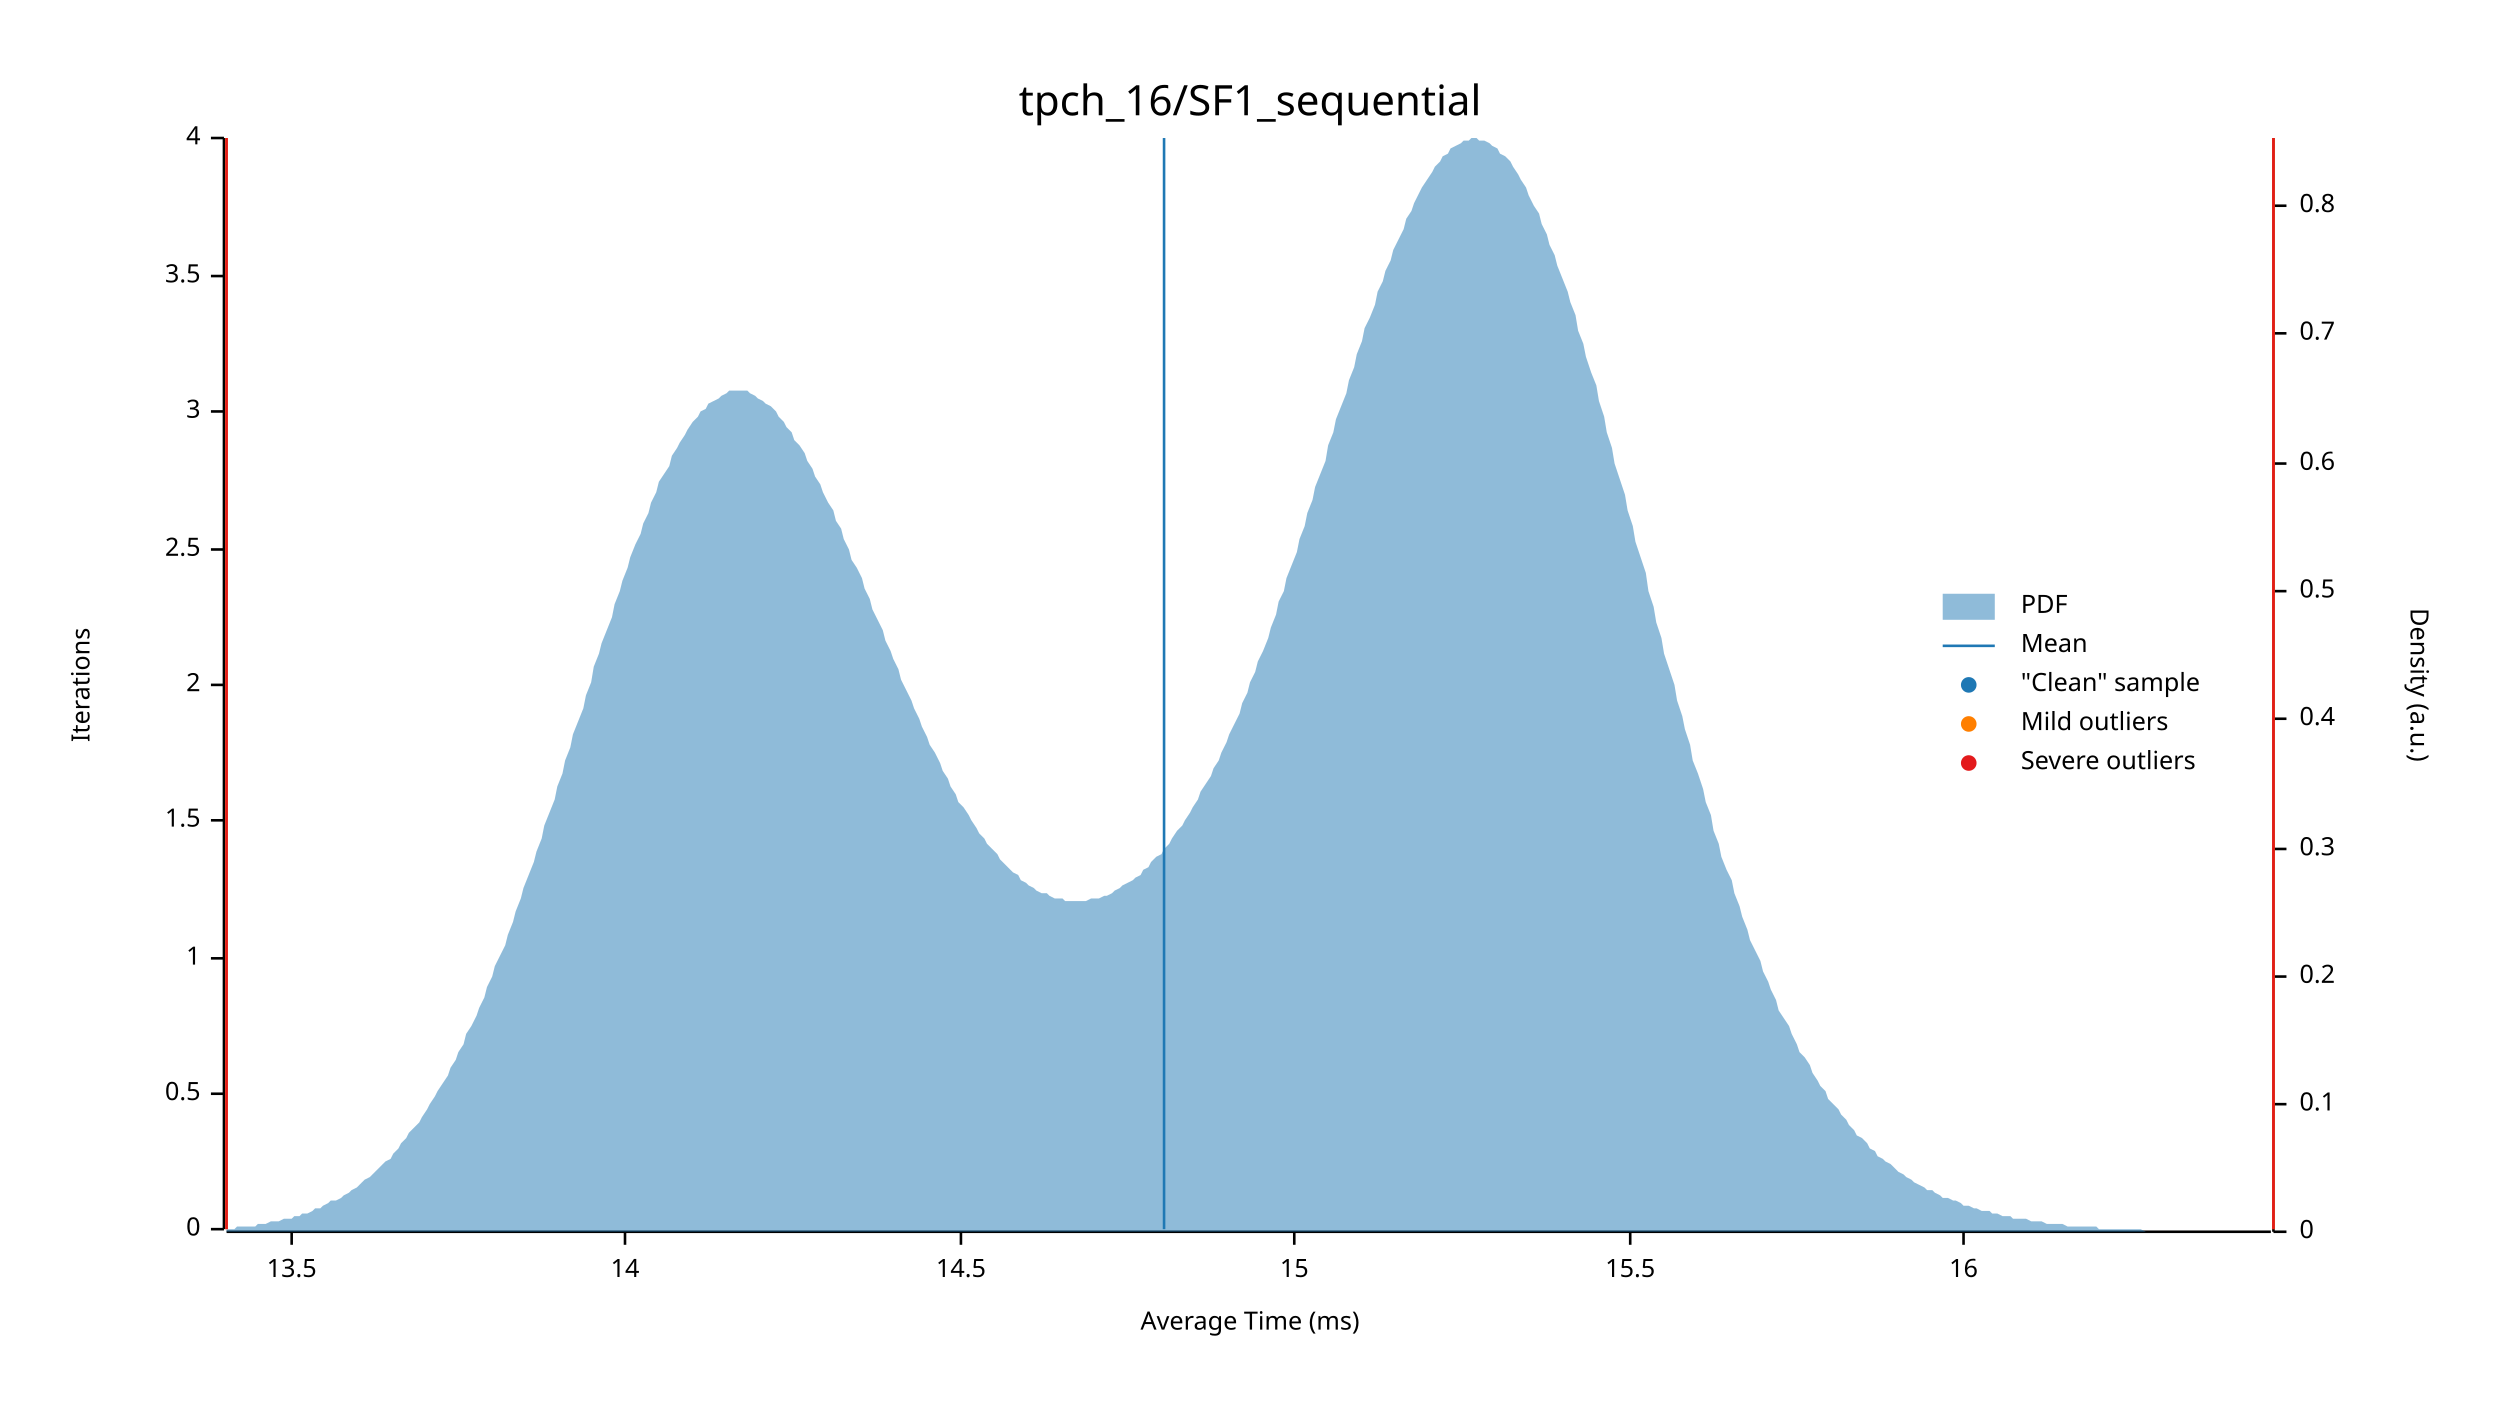
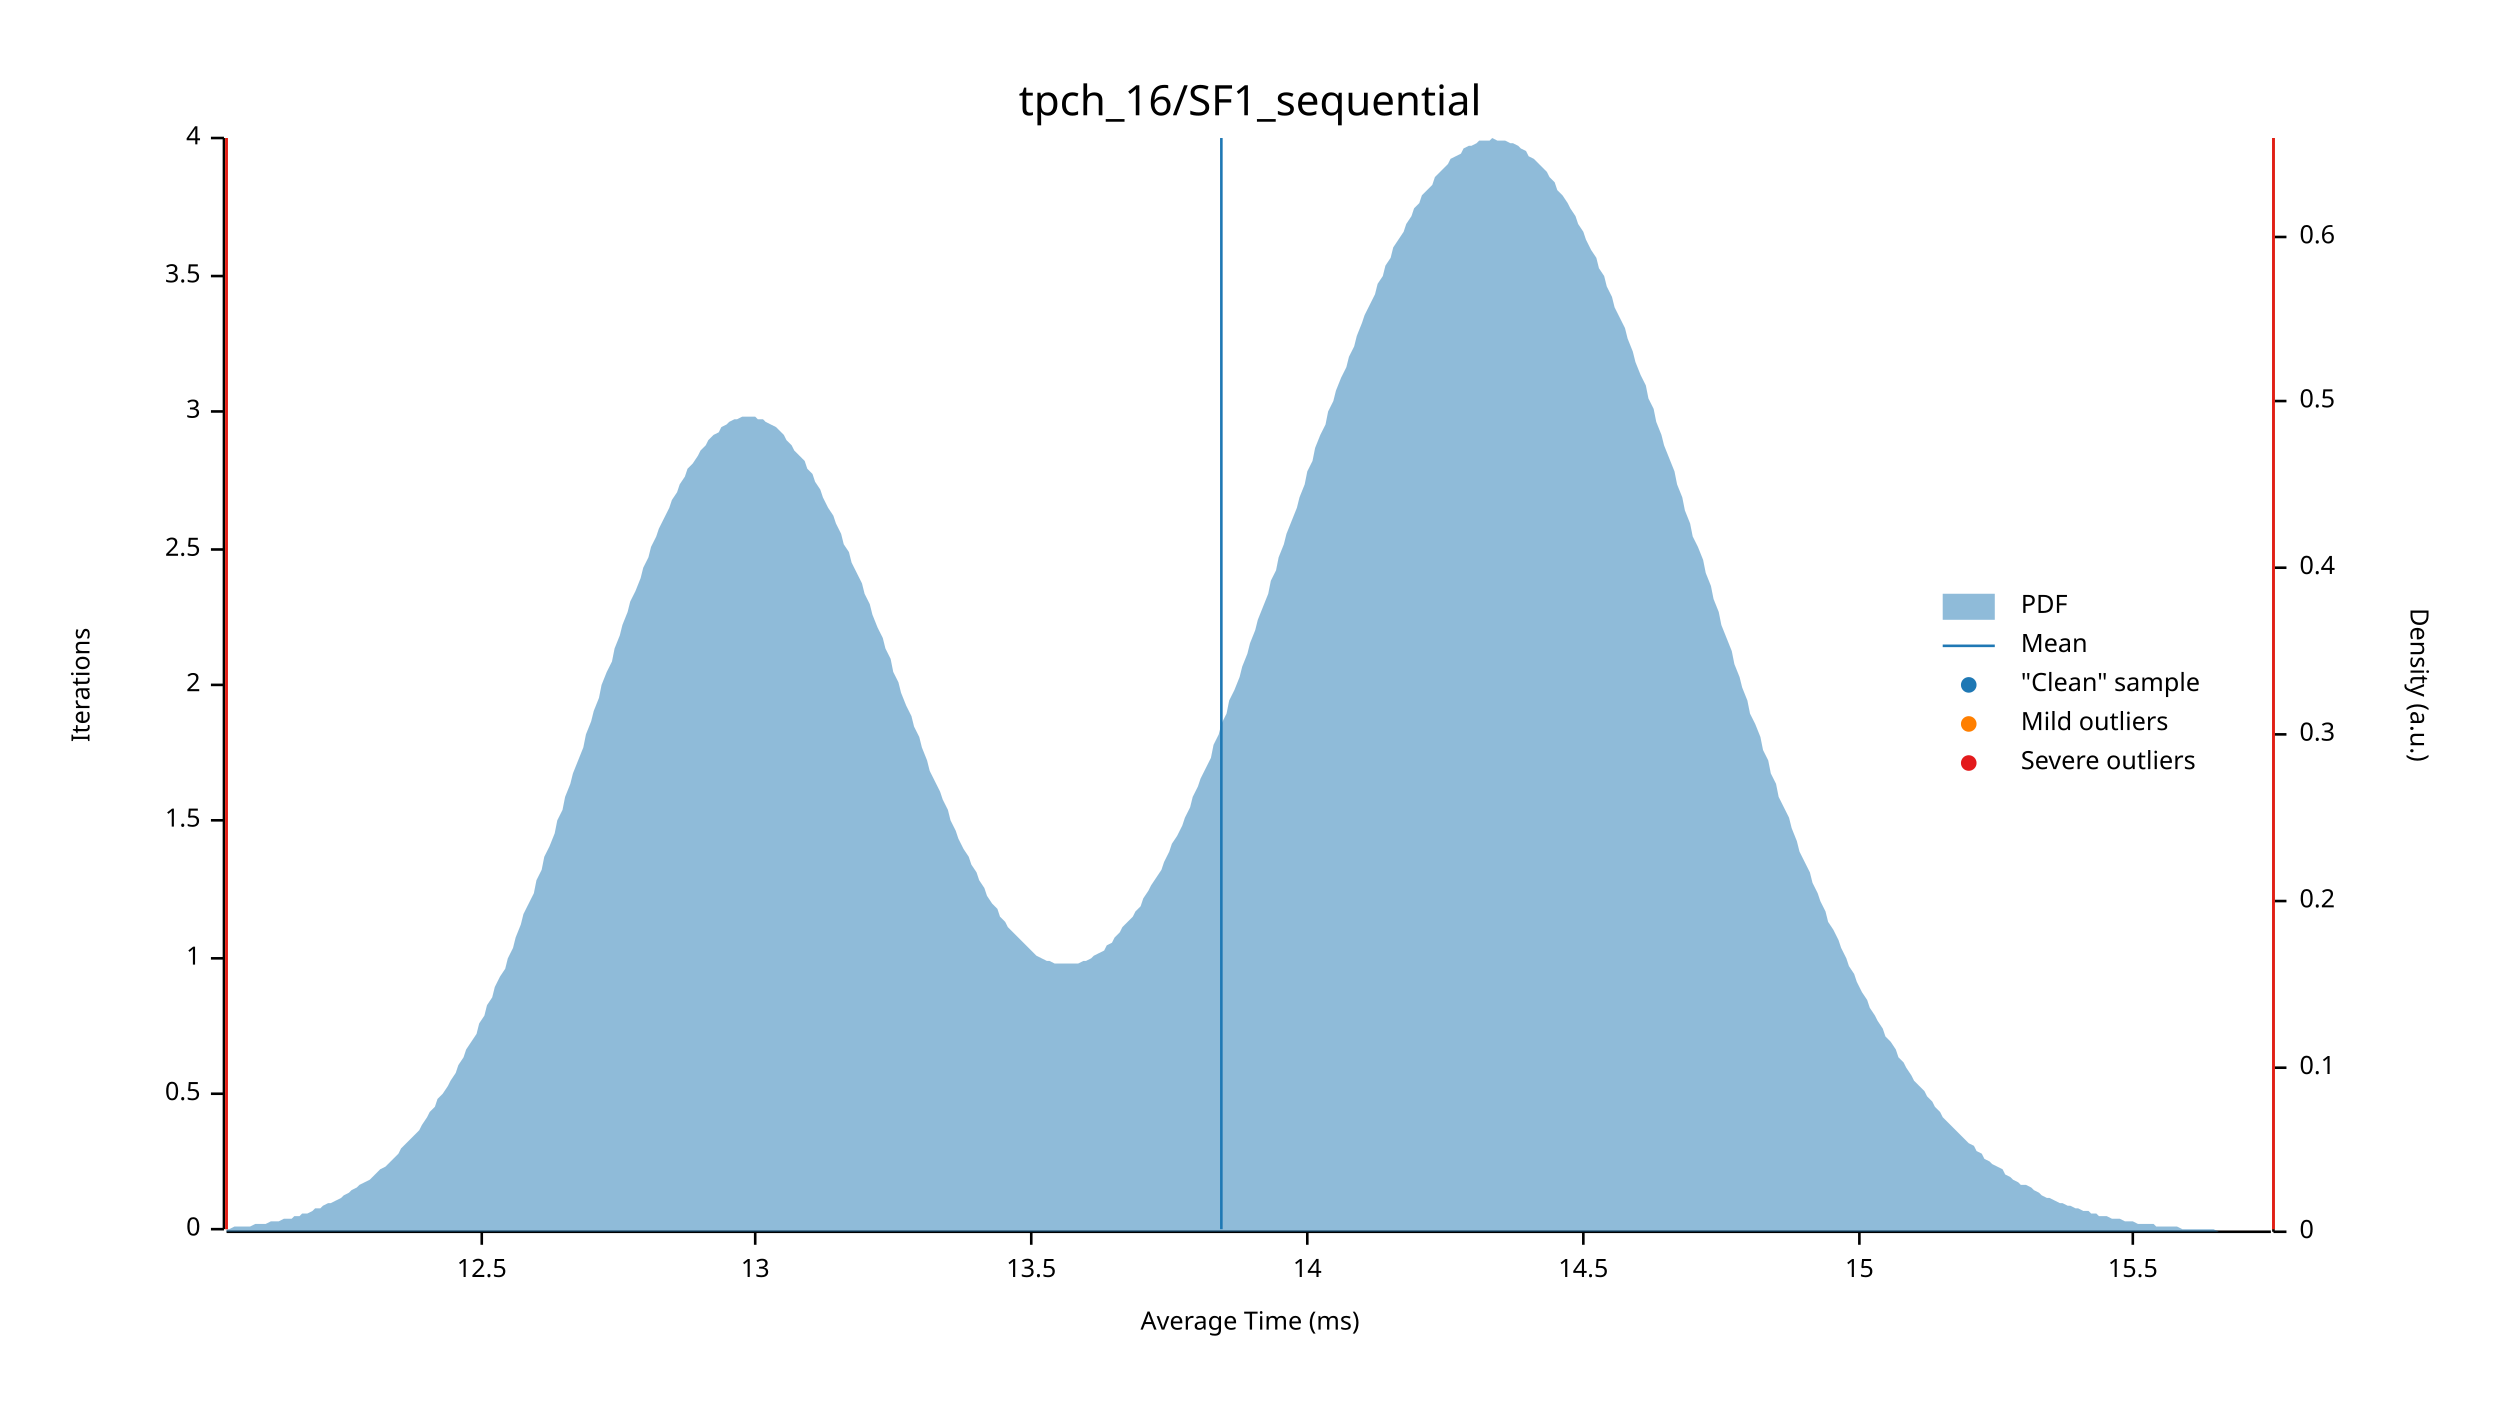
<svg xmlns="http://www.w3.org/2000/svg" width="960" height="540" viewBox="0 0 960 540">
  <text x="480" y="32" dy="0.76em" text-anchor="middle" font-family="sans-serif" font-size="16.129" opacity="1" fill="#000000">
tpch_16/SF1_sequential
</text>
  <text x="27" y="263" dy="0.76em" text-anchor="middle" font-family="sans-serif" font-size="9.677" opacity="1" fill="#000000" transform="rotate(270, 27, 263)">
Iterations
</text>
  <text x="480" y="513" dy="-0.5ex" text-anchor="middle" font-family="sans-serif" font-size="9.677" opacity="1" fill="#000000">
Average Time (ms)
</text>
  <polyline fill="none" opacity="1" stroke="#000000" stroke-width="1" points="86,53 86,472 " />
  <text x="77" y="472" dy="0.5ex" text-anchor="end" font-family="sans-serif" font-size="9.677" opacity="1" fill="#000000">
0
</text>
  <polyline fill="none" opacity="1" stroke="#000000" stroke-width="1" points="81,472 86,472 " />
  <text x="77" y="420" dy="0.5ex" text-anchor="end" font-family="sans-serif" font-size="9.677" opacity="1" fill="#000000">
0.5
</text>
  <polyline fill="none" opacity="1" stroke="#000000" stroke-width="1" points="81,420 86,420 " />
  <text x="77" y="368" dy="0.5ex" text-anchor="end" font-family="sans-serif" font-size="9.677" opacity="1" fill="#000000">
1
</text>
  <polyline fill="none" opacity="1" stroke="#000000" stroke-width="1" points="81,368 86,368 " />
  <text x="77" y="315" dy="0.5ex" text-anchor="end" font-family="sans-serif" font-size="9.677" opacity="1" fill="#000000">
1.5
</text>
  <polyline fill="none" opacity="1" stroke="#000000" stroke-width="1" points="81,315 86,315 " />
  <text x="77" y="263" dy="0.5ex" text-anchor="end" font-family="sans-serif" font-size="9.677" opacity="1" fill="#000000">
2
</text>
  <polyline fill="none" opacity="1" stroke="#000000" stroke-width="1" points="81,263 86,263 " />
  <text x="77" y="211" dy="0.5ex" text-anchor="end" font-family="sans-serif" font-size="9.677" opacity="1" fill="#000000">
2.5
</text>
  <polyline fill="none" opacity="1" stroke="#000000" stroke-width="1" points="81,211 86,211 " />
  <text x="77" y="158" dy="0.5ex" text-anchor="end" font-family="sans-serif" font-size="9.677" opacity="1" fill="#000000">
3
</text>
  <polyline fill="none" opacity="1" stroke="#000000" stroke-width="1" points="81,158 86,158 " />
  <text x="77" y="106" dy="0.5ex" text-anchor="end" font-family="sans-serif" font-size="9.677" opacity="1" fill="#000000">
3.5
</text>
  <polyline fill="none" opacity="1" stroke="#000000" stroke-width="1" points="81,106 86,106 " />
  <text x="77" y="53" dy="0.5ex" text-anchor="end" font-family="sans-serif" font-size="9.677" opacity="1" fill="#000000">
4
</text>
  <polyline fill="none" opacity="1" stroke="#000000" stroke-width="1" points="81,53 86,53 " />
  <polyline fill="none" opacity="1" stroke="#000000" stroke-width="1" points="87,473 872,473 " />
-   <text x="112" y="483" dy="0.76em" text-anchor="middle" font-family="sans-serif" font-size="9.677" opacity="1" fill="#000000">
+   <text x="185" y="483" dy="0.76em" text-anchor="middle" font-family="sans-serif" font-size="9.677" opacity="1" fill="#000000">
+ 12.5
+ </text>
+   <polyline fill="none" opacity="1" stroke="#000000" stroke-width="1" points="185,473 185,478 " />
+   <text x="290" y="483" dy="0.76em" text-anchor="middle" font-family="sans-serif" font-size="9.677" opacity="1" fill="#000000">
+ 13
+ </text>
+   <polyline fill="none" opacity="1" stroke="#000000" stroke-width="1" points="290,473 290,478 " />
+   <text x="396" y="483" dy="0.76em" text-anchor="middle" font-family="sans-serif" font-size="9.677" opacity="1" fill="#000000">
13.5
</text>
-   <polyline fill="none" opacity="1" stroke="#000000" stroke-width="1" points="112,473 112,478 " />
-   <text x="240" y="483" dy="0.76em" text-anchor="middle" font-family="sans-serif" font-size="9.677" opacity="1" fill="#000000">
+   <polyline fill="none" opacity="1" stroke="#000000" stroke-width="1" points="396,473 396,478 " />
+   <text x="502" y="483" dy="0.76em" text-anchor="middle" font-family="sans-serif" font-size="9.677" opacity="1" fill="#000000">
14
</text>
-   <polyline fill="none" opacity="1" stroke="#000000" stroke-width="1" points="240,473 240,478 " />
-   <text x="369" y="483" dy="0.76em" text-anchor="middle" font-family="sans-serif" font-size="9.677" opacity="1" fill="#000000">
+   <polyline fill="none" opacity="1" stroke="#000000" stroke-width="1" points="502,473 502,478 " />
+   <text x="608" y="483" dy="0.76em" text-anchor="middle" font-family="sans-serif" font-size="9.677" opacity="1" fill="#000000">
14.5
</text>
-   <polyline fill="none" opacity="1" stroke="#000000" stroke-width="1" points="369,473 369,478 " />
-   <text x="497" y="483" dy="0.76em" text-anchor="middle" font-family="sans-serif" font-size="9.677" opacity="1" fill="#000000">
+   <polyline fill="none" opacity="1" stroke="#000000" stroke-width="1" points="608,473 608,478 " />
+   <text x="714" y="483" dy="0.76em" text-anchor="middle" font-family="sans-serif" font-size="9.677" opacity="1" fill="#000000">
15
</text>
-   <polyline fill="none" opacity="1" stroke="#000000" stroke-width="1" points="497,473 497,478 " />
-   <text x="626" y="483" dy="0.76em" text-anchor="middle" font-family="sans-serif" font-size="9.677" opacity="1" fill="#000000">
+   <polyline fill="none" opacity="1" stroke="#000000" stroke-width="1" points="714,473 714,478 " />
+   <text x="819" y="483" dy="0.76em" text-anchor="middle" font-family="sans-serif" font-size="9.677" opacity="1" fill="#000000">
15.5
</text>
-   <polyline fill="none" opacity="1" stroke="#000000" stroke-width="1" points="626,473 626,478 " />
-   <text x="754" y="483" dy="0.76em" text-anchor="middle" font-family="sans-serif" font-size="9.677" opacity="1" fill="#000000">
- 16
- </text>
-   <polyline fill="none" opacity="1" stroke="#000000" stroke-width="1" points="754,473 754,478 " />
+   <polyline fill="none" opacity="1" stroke="#000000" stroke-width="1" points="819,473 819,478 " />
  <text x="933" y="263" dy="0.76em" text-anchor="middle" font-family="sans-serif" font-size="9.677" opacity="1" fill="#000000" transform="rotate(90, 933, 263)">
Density (a.u.)
</text>
  <polyline fill="none" opacity="1" stroke="#000000" stroke-width="1" points="873,53 873,473 " />
  <text x="883" y="473" dy="0.5ex" text-anchor="start" font-family="sans-serif" font-size="9.677" opacity="1" fill="#000000">
0
</text>
  <polyline fill="none" opacity="1" stroke="#000000" stroke-width="1" points="873,473 878,473 " />
-   <text x="883" y="424" dy="0.5ex" text-anchor="start" font-family="sans-serif" font-size="9.677" opacity="1" fill="#000000">
+   <text x="883" y="410" dy="0.5ex" text-anchor="start" font-family="sans-serif" font-size="9.677" opacity="1" fill="#000000">
0.1
</text>
-   <polyline fill="none" opacity="1" stroke="#000000" stroke-width="1" points="873,424 878,424 " />
-   <text x="883" y="375" dy="0.5ex" text-anchor="start" font-family="sans-serif" font-size="9.677" opacity="1" fill="#000000">
+   <polyline fill="none" opacity="1" stroke="#000000" stroke-width="1" points="873,410 878,410 " />
+   <text x="883" y="346" dy="0.5ex" text-anchor="start" font-family="sans-serif" font-size="9.677" opacity="1" fill="#000000">
0.2
</text>
-   <polyline fill="none" opacity="1" stroke="#000000" stroke-width="1" points="873,375 878,375 " />
-   <text x="883" y="326" dy="0.5ex" text-anchor="start" font-family="sans-serif" font-size="9.677" opacity="1" fill="#000000">
+   <polyline fill="none" opacity="1" stroke="#000000" stroke-width="1" points="873,346 878,346 " />
+   <text x="883" y="282" dy="0.5ex" text-anchor="start" font-family="sans-serif" font-size="9.677" opacity="1" fill="#000000">
0.3
</text>
-   <polyline fill="none" opacity="1" stroke="#000000" stroke-width="1" points="873,326 878,326 " />
-   <text x="883" y="276" dy="0.5ex" text-anchor="start" font-family="sans-serif" font-size="9.677" opacity="1" fill="#000000">
+   <polyline fill="none" opacity="1" stroke="#000000" stroke-width="1" points="873,282 878,282 " />
+   <text x="883" y="218" dy="0.5ex" text-anchor="start" font-family="sans-serif" font-size="9.677" opacity="1" fill="#000000">
0.4
</text>
-   <polyline fill="none" opacity="1" stroke="#000000" stroke-width="1" points="873,276 878,276 " />
-   <text x="883" y="227" dy="0.5ex" text-anchor="start" font-family="sans-serif" font-size="9.677" opacity="1" fill="#000000">
+   <polyline fill="none" opacity="1" stroke="#000000" stroke-width="1" points="873,218 878,218 " />
+   <text x="883" y="154" dy="0.5ex" text-anchor="start" font-family="sans-serif" font-size="9.677" opacity="1" fill="#000000">
0.5
</text>
-   <polyline fill="none" opacity="1" stroke="#000000" stroke-width="1" points="873,227 878,227 " />
-   <text x="883" y="178" dy="0.5ex" text-anchor="start" font-family="sans-serif" font-size="9.677" opacity="1" fill="#000000">
+   <polyline fill="none" opacity="1" stroke="#000000" stroke-width="1" points="873,154 878,154 " />
+   <text x="883" y="91" dy="0.5ex" text-anchor="start" font-family="sans-serif" font-size="9.677" opacity="1" fill="#000000">
0.6
</text>
-   <polyline fill="none" opacity="1" stroke="#000000" stroke-width="1" points="873,178 878,178 " />
-   <text x="883" y="128" dy="0.5ex" text-anchor="start" font-family="sans-serif" font-size="9.677" opacity="1" fill="#000000">
- 0.7
- </text>
-   <polyline fill="none" opacity="1" stroke="#000000" stroke-width="1" points="873,128 878,128 " />
-   <text x="883" y="79" dy="0.5ex" text-anchor="start" font-family="sans-serif" font-size="9.677" opacity="1" fill="#000000">
- 0.8
- </text>
-   <polyline fill="none" opacity="1" stroke="#000000" stroke-width="1" points="873,79 878,79 " />
-   <polygon opacity="0.5" fill="#1F78B4" points="87,472 88,472 90,472 91,471 93,471 94,471 96,471 98,471 99,470 101,470 102,470 104,469 105,469 107,469 109,468 110,468 112,468 113,467 115,467 116,466 118,466 120,465 121,464 123,464 124,463 126,462 127,461 129,461 131,460 132,459 134,458 135,457 137,456 138,455 140,453 142,452 143,451 145,449 146,448 148,446 150,445 151,443 153,441 154,439 156,437 157,435 159,433 161,431 162,429 164,426 165,424 167,421 168,419 170,416 172,413 173,410 175,407 176,404 178,401 179,397 181,394 183,390 184,387 186,383 187,379 189,375 190,371 192,367 194,363 195,359 197,354 198,350 200,345 201,341 203,336 205,331 206,327 208,322 209,317 211,312 213,307 214,302 216,297 217,292 219,287 220,282 222,277 224,272 225,267 227,262 228,256 230,251 231,247 233,242 235,237 236,232 238,227 239,223 241,218 242,214 244,209 246,205 247,201 249,197 250,193 252,189 253,185 255,182 257,179 258,175 260,172 261,170 263,167 264,165 266,162 268,160 269,158 271,157 272,155 274,154 276,153 277,152 279,151 280,150 282,150 283,150 285,150 287,150 288,151 290,152 291,153 293,154 294,155 296,156 298,158 299,160 301,162 302,164 304,166 305,169 307,171 309,174 310,177 312,180 313,183 315,186 316,189 318,193 320,196 321,200 323,203 324,207 326,211 327,215 329,218 331,222 332,226 334,230 335,234 337,238 339,242 340,246 342,250 343,253 345,257 346,261 348,265 350,269 351,272 353,276 354,279 356,283 357,286 359,289 361,293 362,296 364,299 365,302 367,305 368,308 370,310 372,313 373,315 375,318 376,320 378,322 379,324 381,326 383,328 384,330 386,332 387,333 389,335 391,336 392,338 394,339 395,340 397,341 398,342 400,343 402,343 403,344 405,345 406,345 408,345 409,346 411,346 413,346 414,346 416,346 417,346 419,345 420,345 422,345 424,344 425,344 427,343 428,342 430,341 431,340 433,339 435,338 436,337 438,336 439,334 441,333 442,331 444,329 446,328 447,326 449,324 450,322 452,319 454,317 455,315 457,312 458,310 460,307 461,304 463,301 465,298 466,295 468,292 469,289 471,285 472,282 474,278 476,274 477,270 479,266 480,262 482,258 483,254 485,250 487,245 488,241 490,236 491,231 493,227 494,222 496,217 498,212 499,207 501,202 502,197 504,192 505,187 507,182 509,177 510,171 512,166 513,161 515,156 517,151 518,146 520,141 521,136 523,131 524,126 526,122 528,117 529,112 531,108 532,104 534,100 535,96 537,92 539,88 540,84 542,81 543,78 545,74 546,72 548,69 550,66 551,64 553,62 554,60 556,59 557,57 559,56 561,55 562,54 564,54 565,53 567,53 568,54 570,54 572,55 573,56 575,57 576,59 578,60 580,62 581,64 583,67 584,69 586,72 587,75 589,79 591,82 592,86 594,90 595,94 597,98 598,102 600,107 602,112 603,116 605,121 606,127 608,132 609,137 611,143 613,148 614,154 616,160 617,166 619,172 620,178 622,184 624,190 625,196 627,202 628,208 630,214 632,220 633,227 635,233 636,239 638,245 639,251 641,257 643,263 644,269 646,275 647,280 649,286 650,292 652,297 654,303 655,308 657,313 658,319 660,324 661,329 663,334 665,338 666,343 668,348 669,352 671,357 672,361 674,365 676,369 677,373 679,377 680,380 682,384 683,388 685,391 687,394 688,397 690,401 691,404 693,406 695,409 696,412 698,415 699,417 701,419 702,422 704,424 706,426 707,428 709,430 710,432 712,434 713,436 715,437 717,439 718,441 720,442 721,444 723,445 724,446 726,447 728,449 729,450 731,451 732,452 734,453 735,454 737,455 739,456 740,457 742,457 743,458 745,459 746,460 748,460 750,461 751,461 753,462 754,463 756,463 758,464 759,464 761,465 762,465 764,465 765,466 767,466 769,467 770,467 772,467 773,468 775,468 776,468 778,468 780,469 781,469 783,469 784,469 786,470 787,470 789,470 791,470 792,470 794,471 795,471 797,471 798,471 800,471 802,471 803,471 805,471 806,472 808,472 809,472 811,472 813,472 814,472 816,472 817,472 819,472 821,472 822,472 824,473 825,473 827,473 828,473 830,473 832,473 833,473 835,473 836,473 838,473 839,473 841,473 843,473 844,473 846,473 847,473 849,473 850,473 852,473 854,473 855,473 857,473 858,473 860,473 861,473 863,473 865,473 866,473 868,473 869,473 871,473 873,473 873,473 87,473 " />
-   <polyline fill="none" opacity="1" stroke="#1F78B4" stroke-width="1" points="447,472 447,53 " />
+   <polyline fill="none" opacity="1" stroke="#000000" stroke-width="1" points="873,91 878,91 " />
+   <polygon opacity="0.5" fill="#1F78B4" points="87,472 88,472 90,471 91,471 93,471 94,471 96,471 98,470 99,470 101,470 102,470 104,469 105,469 107,469 109,468 110,468 112,468 113,467 115,467 116,466 118,466 120,465 121,464 123,464 124,463 126,462 127,462 129,461 131,460 132,459 134,458 135,457 137,456 138,455 140,454 142,453 143,452 145,450 146,449 148,448 150,446 151,445 153,443 154,441 156,439 157,438 159,436 161,434 162,432 164,429 165,427 167,425 168,422 170,420 172,417 173,415 175,412 176,409 178,406 179,403 181,400 183,397 184,393 186,390 187,386 189,383 190,379 192,375 194,372 195,368 197,364 198,360 200,355 201,351 203,347 205,343 206,338 208,334 209,329 211,325 213,320 214,315 216,311 217,306 219,301 220,297 222,292 224,287 225,282 227,277 228,273 230,268 231,263 233,258 235,254 236,249 238,244 239,240 241,235 242,231 244,227 246,222 247,218 249,214 250,210 252,206 253,203 255,199 257,195 258,192 260,189 261,186 263,183 264,180 266,178 268,175 269,173 271,171 272,169 274,167 276,166 277,164 279,163 280,162 282,161 283,161 285,160 287,160 288,160 290,160 291,161 293,161 294,162 296,163 298,164 299,165 301,167 302,169 304,171 305,173 307,175 309,177 310,180 312,182 313,185 315,188 316,191 318,195 320,198 321,201 323,205 324,209 326,212 327,216 329,220 331,224 332,228 334,232 335,236 337,241 339,245 340,249 342,253 343,258 345,262 346,266 348,271 350,275 351,279 353,283 354,287 356,292 357,296 359,300 361,304 362,307 364,311 365,315 367,319 368,322 370,326 372,329 373,332 375,335 376,338 378,341 379,344 381,347 383,349 384,352 386,354 387,356 389,358 391,360 392,361 394,363 395,364 397,366 398,367 400,368 402,369 403,369 405,370 406,370 408,370 409,370 411,370 413,370 414,370 416,369 417,369 419,368 420,367 422,366 424,365 425,363 427,362 428,360 430,358 431,356 433,354 435,352 436,350 438,348 439,345 441,342 442,340 444,337 446,334 447,331 449,327 450,324 452,321 454,317 455,314 457,310 458,306 460,302 461,299 463,295 465,291 466,286 468,282 469,278 471,274 472,269 474,265 476,260 477,256 479,251 480,247 482,242 483,238 485,233 487,228 488,223 490,219 491,214 493,209 494,205 496,200 498,195 499,191 501,186 502,181 504,177 505,172 507,167 509,163 510,158 512,154 513,150 515,145 517,141 518,137 520,133 521,129 523,124 524,121 526,117 528,113 529,109 531,106 532,102 534,99 535,95 537,92 539,89 540,86 542,83 543,80 545,78 546,75 548,73 550,71 551,68 553,66 554,65 556,63 557,61 559,60 561,59 562,57 564,56 565,56 567,55 568,54 570,54 572,54 573,53 575,54 576,54 578,54 580,55 581,55 583,56 584,57 586,58 587,60 589,61 591,63 592,64 594,66 595,68 597,70 598,73 600,75 602,78 603,80 605,83 606,86 608,89 609,92 611,96 613,99 614,103 616,106 617,110 619,114 620,118 622,122 624,126 625,130 627,135 628,139 630,144 632,148 633,153 635,157 636,162 638,167 639,171 641,176 643,181 644,186 646,191 647,196 649,201 650,206 652,210 654,215 655,220 657,225 658,230 660,235 661,240 663,245 665,250 666,255 668,260 669,264 671,269 672,274 674,278 676,283 677,288 679,292 680,297 682,301 683,306 685,310 687,314 688,318 690,323 691,327 693,331 695,335 696,339 698,343 699,346 701,350 702,354 704,357 706,361 707,364 709,368 710,371 712,374 713,377 715,381 717,384 718,387 720,390 721,392 723,395 724,398 726,400 728,403 729,406 731,408 732,410 734,413 735,415 737,417 739,419 740,421 742,423 743,425 745,427 746,429 748,431 750,433 751,434 753,436 754,437 756,439 758,440 759,442 761,443 762,445 764,446 765,447 767,448 769,449 770,451 772,452 773,453 775,454 776,455 778,455 780,456 781,457 783,458 784,459 786,460 787,460 789,461 791,462 792,462 794,463 795,463 797,464 798,464 800,465 802,465 803,466 805,466 806,467 808,467 809,467 811,468 813,468 814,468 816,469 817,469 819,469 821,470 822,470 824,470 825,470 827,470 828,471 830,471 832,471 833,471 835,471 836,471 838,472 839,472 841,472 843,472 844,472 846,472 847,472 849,472 850,472 852,473 854,473 855,473 857,473 858,473 860,473 861,473 863,473 865,473 866,473 868,473 869,473 871,473 873,473 873,473 87,473 " />
+   <polyline fill="none" opacity="1" stroke="#1F78B4" stroke-width="1" points="469,472 469,53 " />
  <polyline fill="none" opacity="1" stroke="#FF7F00" stroke-width="1" points="87,472 87,53 " />
  <polyline fill="none" opacity="1" stroke="#FF7F00" stroke-width="1" points="873,472 873,53 " />
  <polyline fill="none" opacity="1" stroke="#E31A1C" stroke-width="1" points="87,472 87,53 " />
  <polyline fill="none" opacity="1" stroke="#E31A1C" stroke-width="1" points="873,472 873,53 " />
  <text x="776" y="228" dy="0.76em" text-anchor="start" font-family="sans-serif" font-size="9.677" opacity="1" fill="#000000">
PDF
</text>
  <text x="776" y="243" dy="0.76em" text-anchor="start" font-family="sans-serif" font-size="9.677" opacity="1" fill="#000000">
Mean
</text>
  <text x="776" y="258" dy="0.76em" text-anchor="start" font-family="sans-serif" font-size="9.677" opacity="1" fill="#000000">
"Clean" sample
</text>
  <text x="776" y="273" dy="0.76em" text-anchor="start" font-family="sans-serif" font-size="9.677" opacity="1" fill="#000000">
Mild outliers
</text>
  <text x="776" y="288" dy="0.76em" text-anchor="start" font-family="sans-serif" font-size="9.677" opacity="1" fill="#000000">
Severe outliers
</text>
  <rect x="746" y="228" width="20" height="10" opacity="0.5" fill="#1F78B4" stroke="none" />
  <polyline fill="none" opacity="1" stroke="#1F78B4" stroke-width="1" points="746,248 766,248 " />
  <circle cx="756" cy="263" r="3" opacity="1" fill="#1F78B4" stroke="none" stroke-width="1" />
  <circle cx="756" cy="278" r="3" opacity="1" fill="#FF7F00" stroke="none" stroke-width="1" />
  <circle cx="756" cy="293" r="3" opacity="1" fill="#E31A1C" stroke="none" stroke-width="1" />
</svg>
